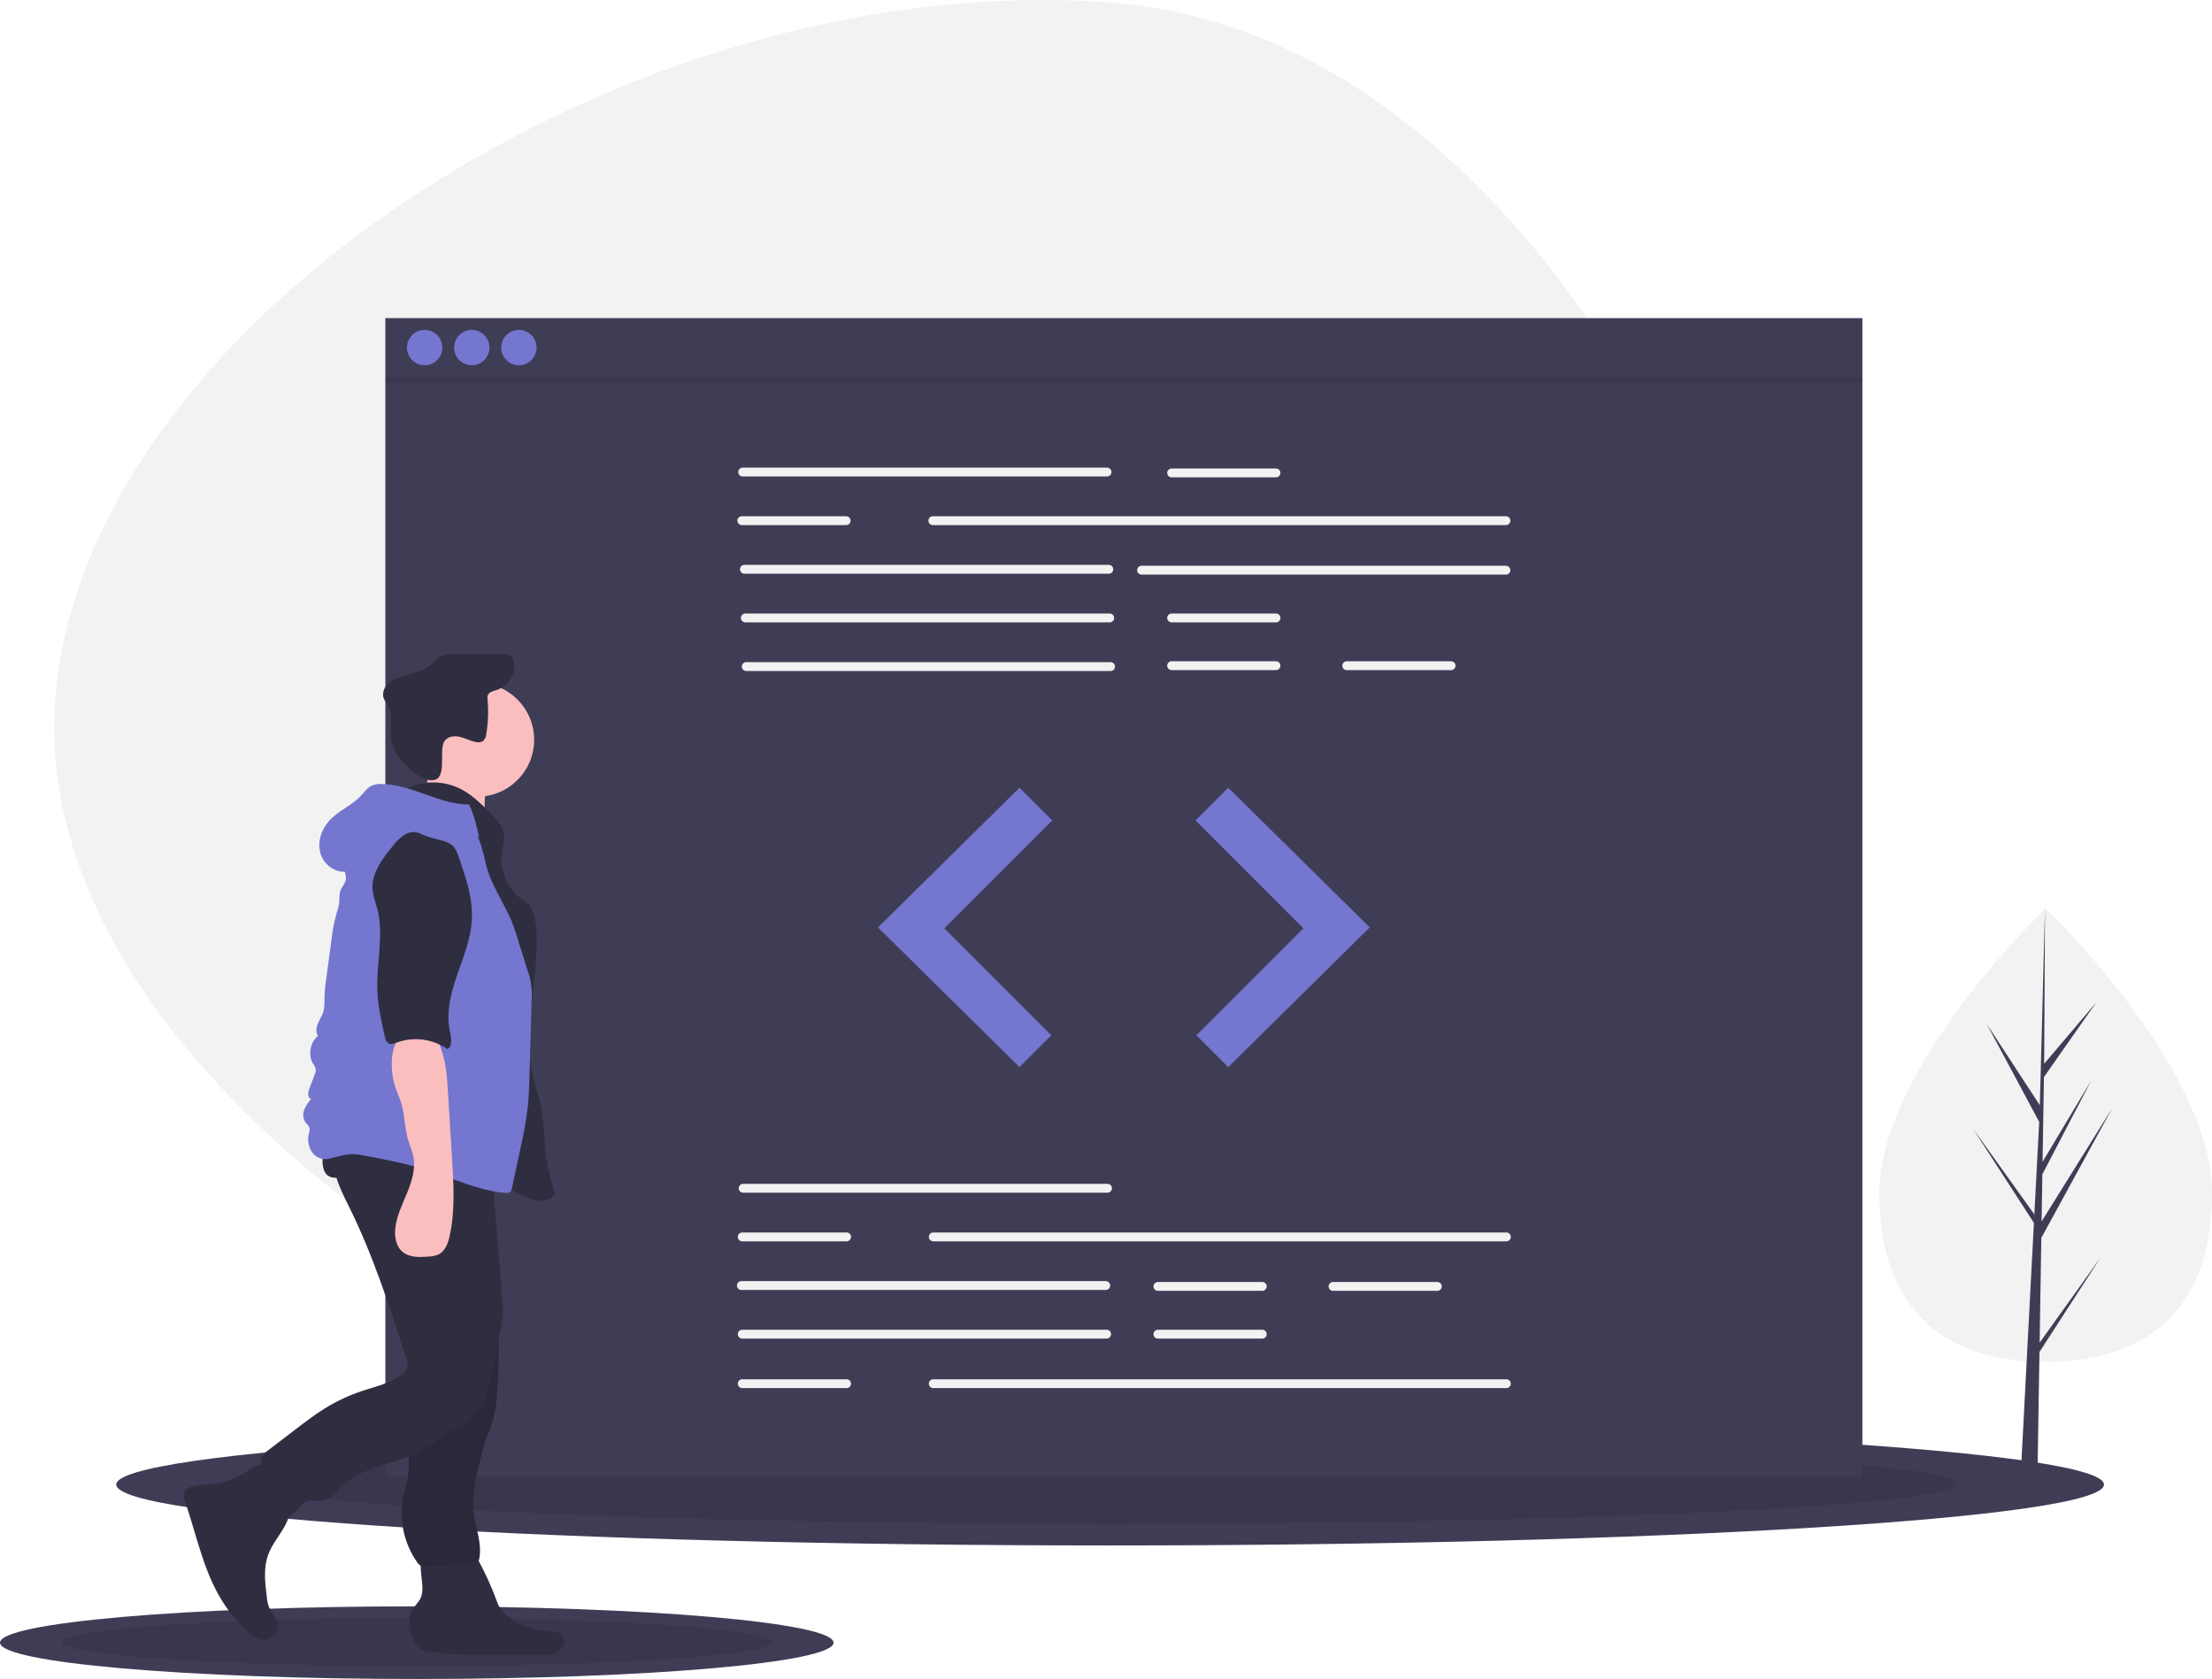
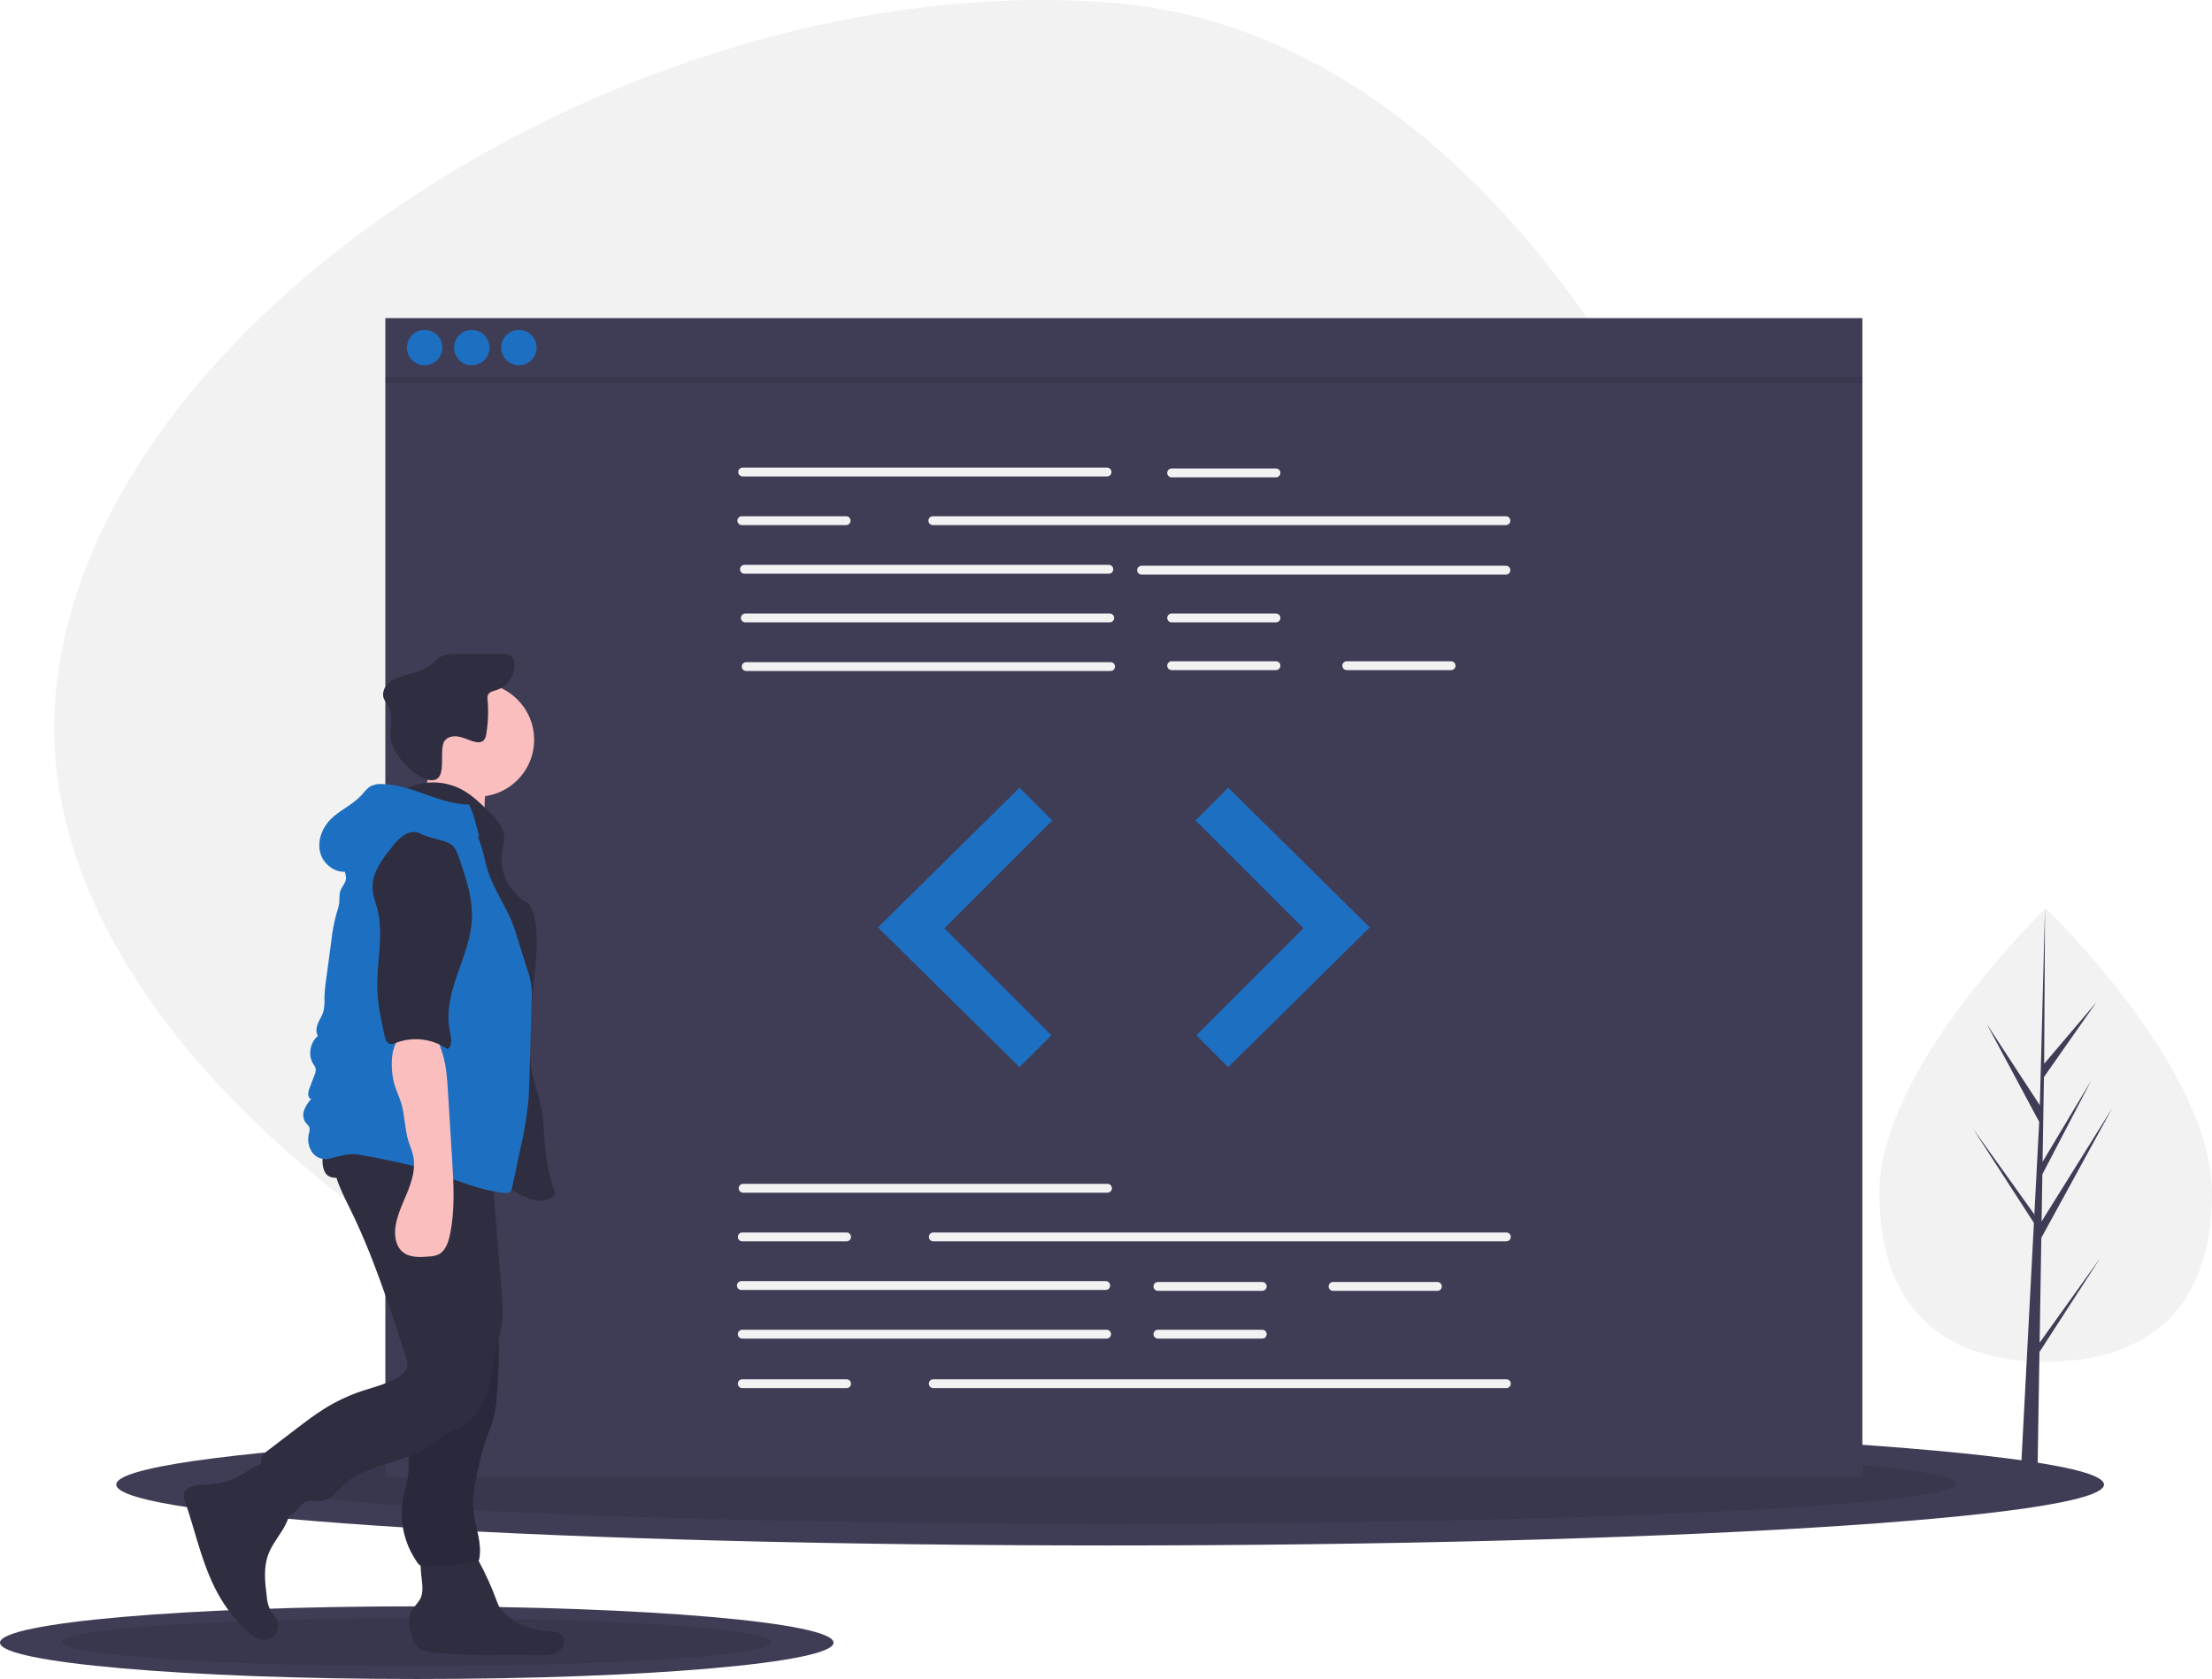
<svg xmlns="http://www.w3.org/2000/svg" id="a594ac37-6d44-4297-8862-1cbd9c01c0b7" data-name="Layer 1" width="1126.194" height="855" viewBox="0 0 1126.194 855">
  <path d="M581.768,778.438C339.369,759.991,50.297,572.172,65.014,378.781S359.7,5.358,602.099,23.805,984.031,403.667,969.314,597.058,824.166,796.885,581.768,778.438Z" transform="translate(-36.90323 -22.5)" fill="#f2f2f2" />
  <ellipse cx="565.194" cy="756" rx="506" ry="31" fill="#3f3d56" />
  <ellipse cx="565.194" cy="755.5" rx="431" ry="20.5" opacity="0.1" />
  <ellipse cx="212.194" cy="836.5" rx="212.194" ry="18.5" fill="#3f3d56" />
  <ellipse cx="212.194" cy="836.202" rx="180.742" ry="12.234" opacity="0.1" />
  <rect x="196.194" y="162" width="752" height="590" fill="#3f3d56" />
  <path d="M600.541,265.129H415.024a2.251,2.251,0,1,1,0-4.503H600.541a2.251,2.251,0,0,1,0,4.503Z" transform="translate(-36.90323 -22.5)" fill="#f2f2f2" />
  <path d="M803.62,289.895H511.835a2.251,2.251,0,0,1,0-4.503H803.62a2.251,2.251,0,1,1,0,4.503Z" transform="translate(-36.90323 -22.5)" fill="#f2f2f2" />
  <path d="M601.442,314.661H415.924a2.251,2.251,0,1,1,0-4.503H601.442a2.251,2.251,0,1,1,0,4.503Z" transform="translate(-36.90323 -22.5)" fill="#f2f2f2" />
  <path d="M803.62,315.111H618.102a2.251,2.251,0,0,1,0-4.503H803.62a2.251,2.251,0,1,1,0,4.503Z" transform="translate(-36.90323 -22.5)" fill="#f2f2f2" />
  <path d="M601.892,339.426H416.374a2.251,2.251,0,0,1,0-4.503H601.892a2.251,2.251,0,1,1,0,4.503Z" transform="translate(-36.90323 -22.5)" fill="#f2f2f2" />
  <path d="M602.342,364.192H416.825a2.251,2.251,0,0,1,0-4.503H602.342a2.251,2.251,0,1,1,0,4.503Z" transform="translate(-36.90323 -22.5)" fill="#f2f2f2" />
  <path d="M686.546,265.579H633.412a2.251,2.251,0,0,1,0-4.503h53.134a2.251,2.251,0,1,1,0,4.503Z" transform="translate(-36.90323 -22.5)" fill="#f2f2f2" />
  <path d="M686.546,339.426H633.412a2.251,2.251,0,0,1,0-4.503h53.134a2.251,2.251,0,1,1,0,4.503Z" transform="translate(-36.90323 -22.5)" fill="#f2f2f2" />
  <path d="M686.546,363.742H633.412a2.251,2.251,0,1,1,0-4.503h53.134a2.251,2.251,0,1,1,0,4.503Z" transform="translate(-36.90323 -22.5)" fill="#f2f2f2" />
  <path d="M775.702,363.742H722.569a2.251,2.251,0,0,1,0-4.503h53.134a2.251,2.251,0,1,1,0,4.503Z" transform="translate(-36.90323 -22.5)" fill="#f2f2f2" />
  <path d="M467.707,289.895H414.573a2.251,2.251,0,0,1,0-4.503h53.134a2.251,2.251,0,0,1,0,4.503Z" transform="translate(-36.90323 -22.5)" fill="#f2f2f2" />
  <path d="M600.766,629.861H415.249a2.251,2.251,0,0,1,0-4.503H600.766a2.251,2.251,0,0,1,0,4.503Z" transform="translate(-36.90323 -22.5)" fill="#f2f2f2" />
  <path d="M599.866,679.392H414.348a2.251,2.251,0,1,1,0-4.503H599.866a2.251,2.251,0,0,1,0,4.503Z" transform="translate(-36.90323 -22.5)" fill="#f2f2f2" />
  <path d="M600.316,704.158H414.798a2.251,2.251,0,1,1,0-4.503H600.316a2.251,2.251,0,1,1,0,4.503Z" transform="translate(-36.90323 -22.5)" fill="#f2f2f2" />
  <path d="M679.566,679.842H626.433a2.251,2.251,0,0,1,0-4.503h53.134a2.251,2.251,0,0,1,0,4.503Z" transform="translate(-36.90323 -22.5)" fill="#f2f2f2" />
  <path d="M679.566,704.158H626.433a2.251,2.251,0,0,1,0-4.503h53.134a2.251,2.251,0,1,1,0,4.503Z" transform="translate(-36.90323 -22.5)" fill="#f2f2f2" />
  <path d="M768.723,679.842H715.589a2.251,2.251,0,1,1,0-4.503h53.134a2.251,2.251,0,0,1,0,4.503Z" transform="translate(-36.90323 -22.5)" fill="#f2f2f2" />
  <path d="M803.845,654.626H512.06a2.251,2.251,0,0,1,0-4.503H803.845a2.251,2.251,0,0,1,0,4.503Z" transform="translate(-36.90323 -22.5)" fill="#f2f2f2" />
  <path d="M467.932,654.626H414.798a2.251,2.251,0,0,1,0-4.503H467.932a2.251,2.251,0,0,1,0,4.503Z" transform="translate(-36.90323 -22.5)" fill="#f2f2f2" />
  <path d="M803.845,729.374H512.06a2.251,2.251,0,1,1,0-4.503H803.845a2.251,2.251,0,0,1,0,4.503Z" transform="translate(-36.90323 -22.5)" fill="#f2f2f2" />
  <path d="M467.932,729.374H414.798a2.251,2.251,0,1,1,0-4.503H467.932a2.251,2.251,0,1,1,0,4.503Z" transform="translate(-36.90323 -22.5)" fill="#f2f2f2" />
-   <polygon points="519.06 401.13 447.014 472.275 519.06 543.42 535.27 527.21 480.786 472.725 535.72 417.79 519.06 401.13" fill="#7476cf" />
-   <polygon points="625.327 401.13 697.373 472.275 625.327 543.42 609.117 527.21 663.602 472.725 608.667 417.79 625.327 401.13" fill="#7476cf" />
-   <circle cx="216.194" cy="177" r="9" fill="#7476cf" />
-   <circle cx="240.194" cy="177" r="9" fill="#7476cf" />
-   <circle cx="264.194" cy="177" r="9" fill="#7476cf" />
+   <polygon points="519.06 401.13 447.014 472.275 519.06 543.42 535.27 527.21 480.786 472.725 535.72 417.79 519.06 401.13" fill="#1d70c1" />
+   <polygon points="625.327 401.13 697.373 472.275 625.327 543.42 609.117 527.21 663.602 472.725 608.667 417.79 625.327 401.13" fill="#1d70c1" />
+   <circle cx="216.194" cy="177" r="9" fill="#1d70c1" />
+   <circle cx="240.194" cy="177" r="9" fill="#1d70c1" />
+   <circle cx="264.194" cy="177" r="9" fill="#1d70c1" />
  <rect x="196.194" y="192" width="752" height="3" opacity="0.1" />
  <path d="M1163.097,629.954c0,63.771-37.911,86.038-84.676,86.038s-84.676-22.266-84.676-86.038,84.676-144.898,84.676-144.898S1163.097,566.182,1163.097,629.954Z" transform="translate(-36.90323 -22.5)" fill="#f2f2f2" />
  <polygon points="1038.433 683.736 1039.3 630.365 1075.391 564.338 1039.436 621.993 1039.826 597.995 1064.699 550.226 1039.929 591.645 1039.929 591.645 1040.63 548.484 1067.265 510.453 1040.74 541.697 1041.178 462.556 1038.425 567.325 1038.651 563.003 1011.571 521.552 1038.217 571.3 1035.694 619.503 1035.619 618.223 1004.4 574.602 1035.524 622.743 1035.209 628.771 1035.152 628.862 1035.178 629.357 1028.776 751.653 1037.329 751.653 1038.355 688.485 1069.404 640.461 1038.433 683.736" fill="#3f3d56" />
  <path d="M159.525,773.591a43.126,43.126,0,0,1-8.178,3.503c-5.079,1.387-10.507.878-15.637,2.063-2.1.485-4.386,1.499-5.054,3.549-.49,1.503.043,3.127.553,4.623,5.669,16.62,9.085,34.266,18.125,49.321a74.641,74.641,0,0,0,13.993,16.988c2.055,1.852,4.384,3.664,7.135,3.955a7.248,7.248,0,0,0,7.371-10.182c-.811-1.801-2.317-3.196-3.289-4.916a18.757,18.757,0,0,1-1.819-6.991c-.893-7.108-1.754-14.538.709-21.265,1.652-4.512,4.682-8.359,7.206-12.447s4.622-8.772,4.06-13.544c-.383-3.257-1.972-6.237-3.65-9.054-1.681-2.823-5.005-10.408-8.383-11.35C169.16,766.864,162.583,772.024,159.525,773.591Z" transform="translate(-36.90323 -22.5)" fill="#2f2e41" />
  <path d="M251.96,831a14.019,14.019,0,0,1-.663,4.745c-1.058,2.793-3.681,4.706-5.036,7.367-1.885,3.701-1.031,8.174.218,12.135.783,2.483,1.81,5.067,3.912,6.603a12.893,12.893,0,0,0,5.954,1.907c18.036,2.496,36.358,1.064,54.559,1.587,3.317.095,6.829.211,9.725-1.41s4.686-5.697,2.717-8.368c-1.769-2.399-5.265-2.376-8.242-2.518a33.912,33.912,0,0,1-20.913-8.615,15.112,15.112,0,0,1-2.933-3.377,20.753,20.753,0,0,1-1.534-3.518,156.799,156.799,0,0,0-9.084-20.119c-.979-1.815-2.087-3.705-3.906-4.676a10.323,10.323,0,0,0-4.239-.926c-4.536-.294-16.283-1.838-19.791,1.69C249.461,816.768,252.032,826.86,251.96,831Z" transform="translate(-36.90323 -22.5)" fill="#2f2e41" />
  <circle cx="242.971" cy="376.72" r="28.975" fill="#fbbebe" />
  <path d="M253.709,423.146c-1.723,4.614-4.647,8.947-8.9,11.43l40.075,8.175a42.453,42.453,0,0,1-.562-17.869,10.3,10.3,0,0,0,.24-4.409c-.754-2.907-4.026-4.307-6.955-4.974-7.314-1.667-13.782-2.561-20.579-5.792C254.95,413.263,255.241,419.045,253.709,423.146Z" transform="translate(-36.90323 -22.5)" fill="#fbbebe" />
  <path d="M244.474,423.727a31.338,31.338,0,0,1,27.313.714c5.138,2.707,9.392,6.794,13.572,10.826,3.853,3.717,7.962,7.972,8.236,13.319.132,2.59-.676,5.123-1.084,7.684a25.766,25.766,0,0,0,13.78,26.469c3.184,5.303,3.841,11.729,3.889,17.914.185,23.436-7.209,47.161-1.93,69.995,1.239,5.361,3.162,10.554,4.232,15.951,1.387,6.991,1.318,14.18,2.044,21.27a95.266,95.266,0,0,0,5.113,22.495c-1.744,2.774-5.374,3.837-8.642,3.613s-6.325-1.643-9.242-3.136c-14.123-7.227-27.059-16.757-41.687-22.9-9.678-4.064-19.987-6.595-29.376-11.288s-18.12-12.142-20.99-22.238c-1.241-4.365-1.318-8.965-1.385-13.503-.285-19.114-.55-38.436,3.61-57.094,3.669-16.454,10.741-32.194,12.284-48.981.502-5.464.513-11.314,3.566-15.873C232.091,432.52,241.409,430.851,244.474,423.727Z" transform="translate(-36.90323 -22.5)" fill="#2f2e41" />
  <path d="M263.395,399.629c1.707-2.227,5-2.531,7.728-1.872s5.243,2.064,7.997,2.599a4.675,4.675,0,0,0,3.743-.526,5.444,5.444,0,0,0,1.615-3.57,68.163,68.163,0,0,0,.671-17.38,5.147,5.147,0,0,1,.159-2.437c.682-1.643,2.763-2.035,4.462-2.562a13.316,13.316,0,0,0,9.013-13.633,5.421,5.421,0,0,0-1.657-3.741c-1.175-.958-2.82-1.016-4.336-1.029q-11.683-.094-23.367.006c-2.883.025-5.91.096-8.409,1.533-1.848,1.063-3.222,2.773-4.88,4.112-4.326,3.491-10.178,4.201-15.441,5.991a15.308,15.308,0,0,0-6.768,4.036c-1.75,2-2.592,4.973-1.493,7.393a26.252,26.252,0,0,0,1.887,2.904c3.105,4.964,1.038,11.403,1.501,17.24.579,7.288,11.365,19.112,18.679,20.836C266.308,422.311,259.486,404.414,263.395,399.629Z" transform="translate(-36.90323 -22.5)" fill="#2f2e41" />
  <path d="M247.037,719.183c.745,5.322,1.701,10.662,1.445,16.029-.357,7.494-3.059,14.714-3.559,22.199-.373,5.591.49,11.242-.287,16.791-.497,3.553-1.656,6.978-2.373,10.494a43.395,43.395,0,0,0,6.973,33.265,5.448,5.448,0,0,0,2.023,1.961,5.714,5.714,0,0,0,2.508.332,179.947,179.947,0,0,0,25.17-2.287,2.414,2.414,0,0,0,1.616-.713,2.266,2.266,0,0,0,.351-.954c1.544-7.936-1.977-15.893-2.872-23.928-.956-8.58,1.103-17.177,3.146-25.565a113.548,113.548,0,0,1,3.467-12.228c.988-2.697,2.181-5.321,3.037-8.063a61.46,61.46,0,0,0,2.202-13.203q.892-10.575.945-21.199a88.958,88.958,0,0,0-1.665-20.01c-1.878-8.338-5.724-16.081-9.536-23.73a15.029,15.029,0,0,0-5.618,2.67,125.38,125.38,0,0,1-15.35,8.481c-3.567,1.657-10.522,2.833-12.786,6.286-2.232,3.405-.792,10.351-.621,14.106Q245.694,709.584,247.037,719.183Z" transform="translate(-36.90323 -22.5)" fill="#2f2e41" />
  <path d="M247.037,719.183c.745,5.322,1.701,10.662,1.445,16.029-.357,7.494-3.059,14.714-3.559,22.199-.373,5.591.49,11.242-.287,16.791-.497,3.553-1.656,6.978-2.373,10.494a43.395,43.395,0,0,0,6.973,33.265,5.448,5.448,0,0,0,2.023,1.961,5.714,5.714,0,0,0,2.508.332,179.947,179.947,0,0,0,25.17-2.287,2.414,2.414,0,0,0,1.616-.713,2.266,2.266,0,0,0,.351-.954c1.544-7.936-1.977-15.893-2.872-23.928-.956-8.58,1.103-17.177,3.146-25.565a113.548,113.548,0,0,1,3.467-12.228c.988-2.697,2.181-5.321,3.037-8.063a61.46,61.46,0,0,0,2.202-13.203q.892-10.575.945-21.199a88.958,88.958,0,0,0-1.665-20.01c-1.878-8.338-5.724-16.081-9.536-23.73a15.029,15.029,0,0,0-5.618,2.67,125.38,125.38,0,0,1-15.35,8.481c-3.567,1.657-10.522,2.833-12.786,6.286-2.232,3.405-.792,10.351-.621,14.106Q245.694,709.584,247.037,719.183Z" transform="translate(-36.90323 -22.5)" opacity="0.1" />
  <path d="M207.864,605.518c-3.848,10.359,1.808,21.554,6.722,31.452,12.106,24.386,20.513,50.407,28.874,76.317.626,1.941,1.252,4.058.554,5.974a7.825,7.825,0,0,1-2.822,3.347c-5.765,4.379-13.107,5.939-19.975,8.23a90.184,90.184,0,0,0-18.943,8.88c-4.977,3.084-9.639,6.644-14.292,10.197l-14.812,11.312a9.903,9.903,0,0,0-2.476,2.397c-1.429,2.241-.843,5.167-.132,7.728a131.432,131.432,0,0,0,7.252,19.792,6.911,6.911,0,0,0,2.63,3.447c2.312,1.242,5.14-.405,6.905-2.347s3.292-4.359,5.781-5.193c2.486-.833,5.222.176,7.818-.189,4.199-.589,6.986-4.457,10.013-7.426,12.365-12.131,33.01-11.251,46.612-21.977a59.228,59.228,0,0,1,6.231-4.868c2.3-1.359,4.907-2.105,7.293-3.307,7.257-3.654,11.819-11.209,14.262-18.957s3.141-15.928,4.897-23.861c.908-4.101,2.103-8.158,2.507-12.338a66.094,66.094,0,0,0-.253-11.666L287.604,621.748c-.4-4.943-.8-9.892-1.576-14.791-14.577.521-29.143,1.108-43.728,1.28C230.695,608.374,218.876,609.186,207.864,605.518Z" transform="translate(-36.90323 -22.5)" fill="#2f2e41" />
  <path d="M202.506,619.721c1.977,3.18,6.79,3.114,10.104,1.371s5.889-4.673,9.211-6.401c4.464-2.323,9.746-2.235,14.776-2.093,7.964.225,16.025.464,23.687,2.647,7.925,2.257,15.64,6.603,23.834,5.736,1.426-.151,2.985-.56,3.761-1.766a5.544,5.544,0,0,0,.62-2.836l.268-7.159a6.464,6.464,0,0,0-.57-3.625,6.082,6.082,0,0,0-2.716-2.079c-11.663-5.646-24.965-6.697-37.915-7.141q-9.875-.338-19.757-.278c-5.591.034-12.303-.775-17.739.719C202.774,598.82,198.805,613.769,202.506,619.721Z" transform="translate(-36.90323 -22.5)" fill="#2f2e41" />
-   <path d="M275.742,432.226c-15.282-.135-29.131-10.223-44.412-10.468a11.514,11.514,0,0,0-5.393.93c-2.129,1.073-3.529,3.147-5.147,4.898-4.518,4.893-11.061,7.505-15.703,12.281-4.352,4.478-6.773,11.15-5.055,17.153s8.204,10.608,14.279,9.165A36.801,36.801,0,0,1,228.65,446.706a72.887,72.887,0,0,1,11.205-5.882c6.868-3.112,14.548-6.283,21.718-3.95a30.638,30.638,0,0,1,7.409,4.04l11.954,8.03C279.543,443.45,278.29,437.288,275.742,432.226Z" transform="translate(-36.90323 -22.5)" fill="#7476cf" />
-   <path d="M212.552,460.874c-2.029,2.532.894,6.2.447,9.413-.297,2.135-2.054,3.765-2.786,5.793-.758,2.1-.356,4.427-.643,6.641a28.489,28.489,0,0,1-1.275,4.73,84.975,84.975,0,0,0-2.686,14.026l-2.675,19.976a75.681,75.681,0,0,0-.846,9.078,27.107,27.107,0,0,1-.452,6.787c-.592,2.183-1.904,4.093-2.786,6.175s-1.291,4.602-.099,6.524c-3.991,3.325-5.178,9.854-2.387,14.235a7.899,7.899,0,0,1,1.23,2.265,5.82,5.82,0,0,1-.542,3.34l-2.705,7.207c-.692,1.845-.911,4.653,1.014,5.074a17.006,17.006,0,0,0-3.651,5.767,6.866,6.866,0,0,0,.972,6.506,8.289,8.289,0,0,1,1.694,2.056,5.473,5.473,0,0,1-.196,3.243,11.906,11.906,0,0,0,1.473,9.333,8.371,8.371,0,0,0,8.418,3.609c5.41-1.22,10.272-3.147,15.728-2.146,11.746,2.155,23.53,4.32,34.906,7.952,12.984,4.145,25.556,10.224,39.126,11.5a3.798,3.798,0,0,0,2.617-.407,3.931,3.931,0,0,0,1.21-2.488q2.097-9.832,4.194-19.665a202.363,202.363,0,0,0,3.855-22.028c.477-4.781.614-9.589.749-14.392l1.081-38.231a38.197,38.197,0,0,0-2.2-16.62l-6.217-19.848c-3.548-11.327-11.688-21.371-14.586-32.882-1.834-7.285-3.189-15.103-8.108-20.781-7.012-8.095-19.145-9.354-29.764-7.962-4.797.629-9.636,1.714-13.785,4.202-4.798,2.877-8.333,7.409-11.753,11.836C218.305,454.343,215.436,457.276,212.552,460.874Z" transform="translate(-36.90323 -22.5)" fill="#7476cf" />
+   <path d="M275.742,432.226c-15.282-.135-29.131-10.223-44.412-10.468a11.514,11.514,0,0,0-5.393.93c-2.129,1.073-3.529,3.147-5.147,4.898-4.518,4.893-11.061,7.505-15.703,12.281-4.352,4.478-6.773,11.15-5.055,17.153s8.204,10.608,14.279,9.165A36.801,36.801,0,0,1,228.65,446.706a72.887,72.887,0,0,1,11.205-5.882c6.868-3.112,14.548-6.283,21.718-3.95a30.638,30.638,0,0,1,7.409,4.04l11.954,8.03C279.543,443.45,278.29,437.288,275.742,432.226Z" transform="translate(-36.90323 -22.5)" fill="#1d70c1" />
+   <path d="M212.552,460.874c-2.029,2.532.894,6.2.447,9.413-.297,2.135-2.054,3.765-2.786,5.793-.758,2.1-.356,4.427-.643,6.641a28.489,28.489,0,0,1-1.275,4.73,84.975,84.975,0,0,0-2.686,14.026l-2.675,19.976a75.681,75.681,0,0,0-.846,9.078,27.107,27.107,0,0,1-.452,6.787c-.592,2.183-1.904,4.093-2.786,6.175s-1.291,4.602-.099,6.524c-3.991,3.325-5.178,9.854-2.387,14.235a7.899,7.899,0,0,1,1.23,2.265,5.82,5.82,0,0,1-.542,3.34l-2.705,7.207c-.692,1.845-.911,4.653,1.014,5.074a17.006,17.006,0,0,0-3.651,5.767,6.866,6.866,0,0,0,.972,6.506,8.289,8.289,0,0,1,1.694,2.056,5.473,5.473,0,0,1-.196,3.243,11.906,11.906,0,0,0,1.473,9.333,8.371,8.371,0,0,0,8.418,3.609c5.41-1.22,10.272-3.147,15.728-2.146,11.746,2.155,23.53,4.32,34.906,7.952,12.984,4.145,25.556,10.224,39.126,11.5a3.798,3.798,0,0,0,2.617-.407,3.931,3.931,0,0,0,1.21-2.488q2.097-9.832,4.194-19.665a202.363,202.363,0,0,0,3.855-22.028c.477-4.781.614-9.589.749-14.392l1.081-38.231a38.197,38.197,0,0,0-2.2-16.62l-6.217-19.848c-3.548-11.327-11.688-21.371-14.586-32.882-1.834-7.285-3.189-15.103-8.108-20.781-7.012-8.095-19.145-9.354-29.764-7.962-4.797.629-9.636,1.714-13.785,4.202-4.798,2.877-8.333,7.409-11.753,11.836C218.305,454.343,215.436,457.276,212.552,460.874Z" transform="translate(-36.90323 -22.5)" fill="#1d70c1" />
  <path d="M237.347,573.323c.875,3.773,2.712,7.251,3.837,10.957,1.884,6.209,1.724,12.896,3.605,19.106.789,2.606,1.933,5.109,2.5,7.773,1.321,6.211-.608,12.636-3.003,18.516s-5.313,11.678-6.091,17.98c-.548,4.438.239,9.45,3.66,12.331,3.552,2.99,8.713,2.788,13.339,2.39a14.016,14.016,0,0,0,4.841-1.008c3.538-1.674,5.028-5.86,5.855-9.685,2.771-12.819,1.98-26.106,1.174-39.197l-2.106-34.234c-.405-6.591-.84-13.318-2.871-19.646-.739-2.302-2.026-6.954-4.129-8.424-2.083-1.456-8.03-1.521-10.609-1.642C235.251,547.97,235.387,564.856,237.347,573.323Z" transform="translate(-36.90323 -22.5)" fill="#fbbebe" />
  <path d="M250.751,446.923c-2.471-1.294-5.584-.736-7.972.704a24.568,24.568,0,0,0-5.972,5.798c-5.339,6.517-10.991,13.995-10.199,22.382.297,3.145,1.501,6.121,2.317,9.172,3.579,13.38-.379,27.53.075,41.373.262,7.999,2.003,15.866,3.736,23.679.354,1.595.92,3.44,2.463,3.977,1.159.403,2.41-.115,3.557-.551A28.371,28.371,0,0,1,264.721,556.731c2.865-1.529,1.791-6.363,1.149-9.546-1.908-9.458.682-19.214,3.828-28.335s6.911-18.23,7.432-27.865c.591-10.916-3.029-21.571-6.6-31.903-.779-2.255-1.631-4.62-3.439-6.178a13.665,13.665,0,0,0-5.203-2.377C258.096,449.406,254.255,448.758,250.751,446.923Z" transform="translate(-36.90323 -22.5)" fill="#2f2e41" />
</svg>
